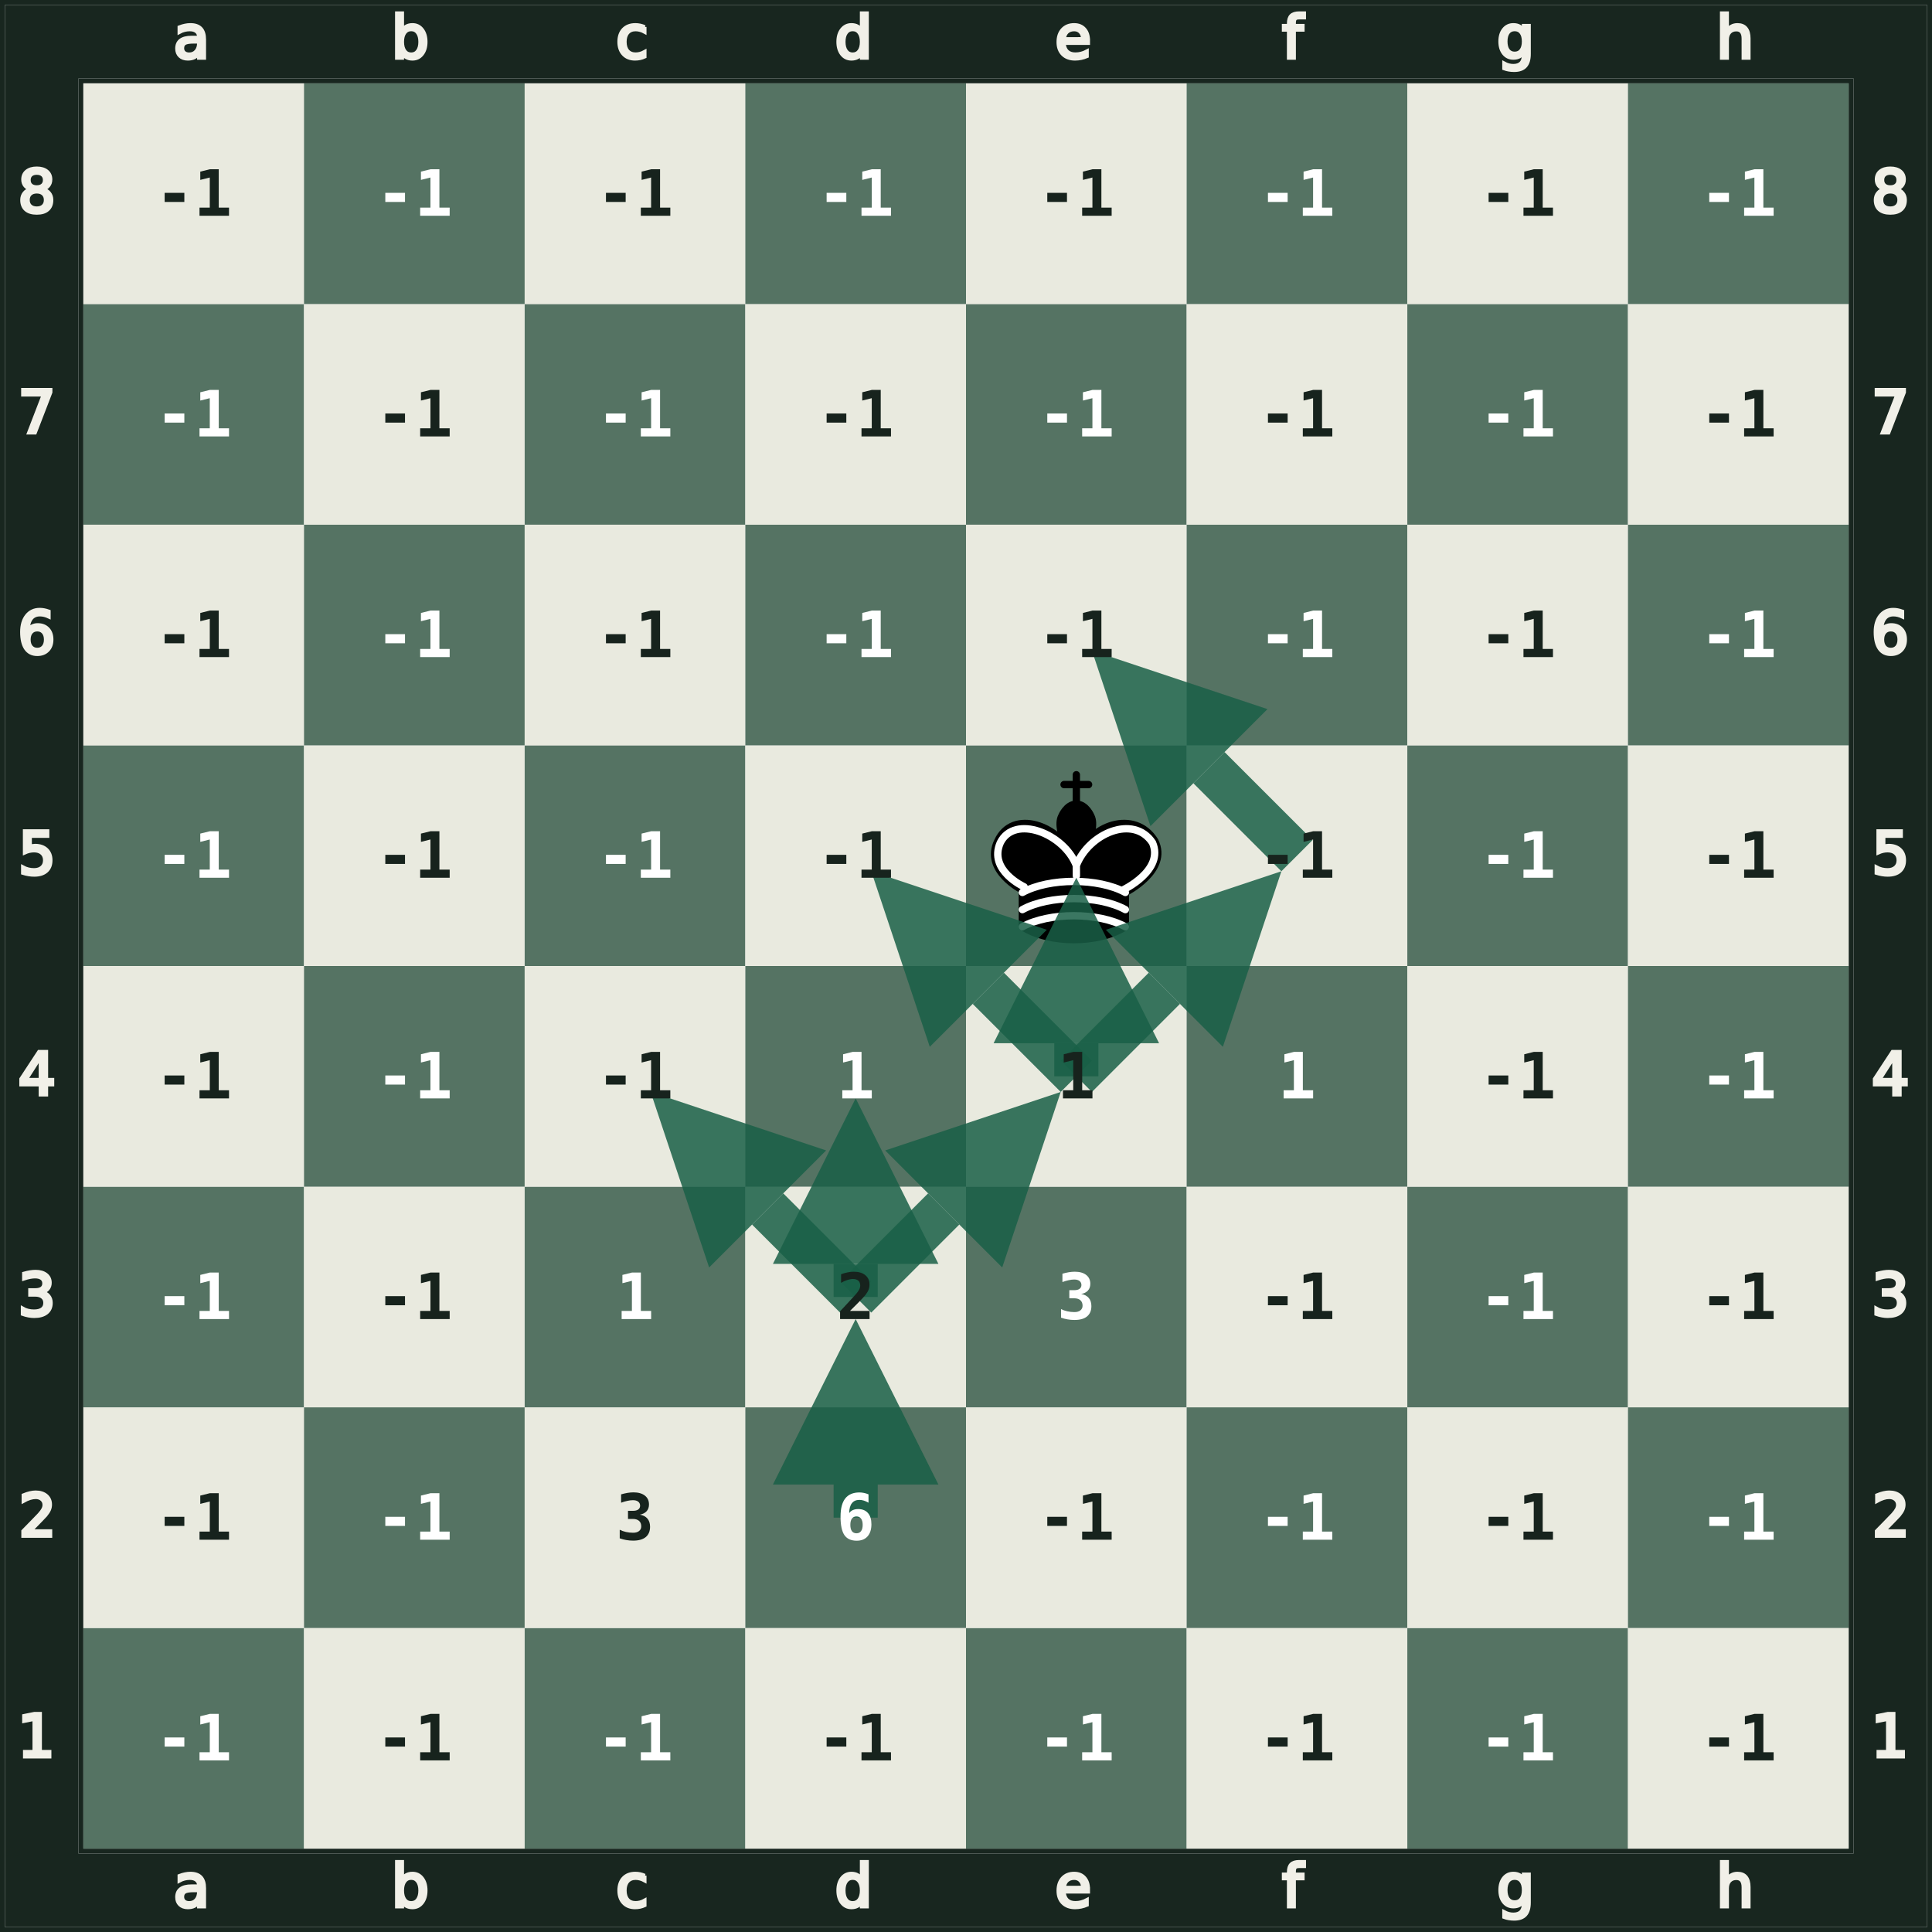
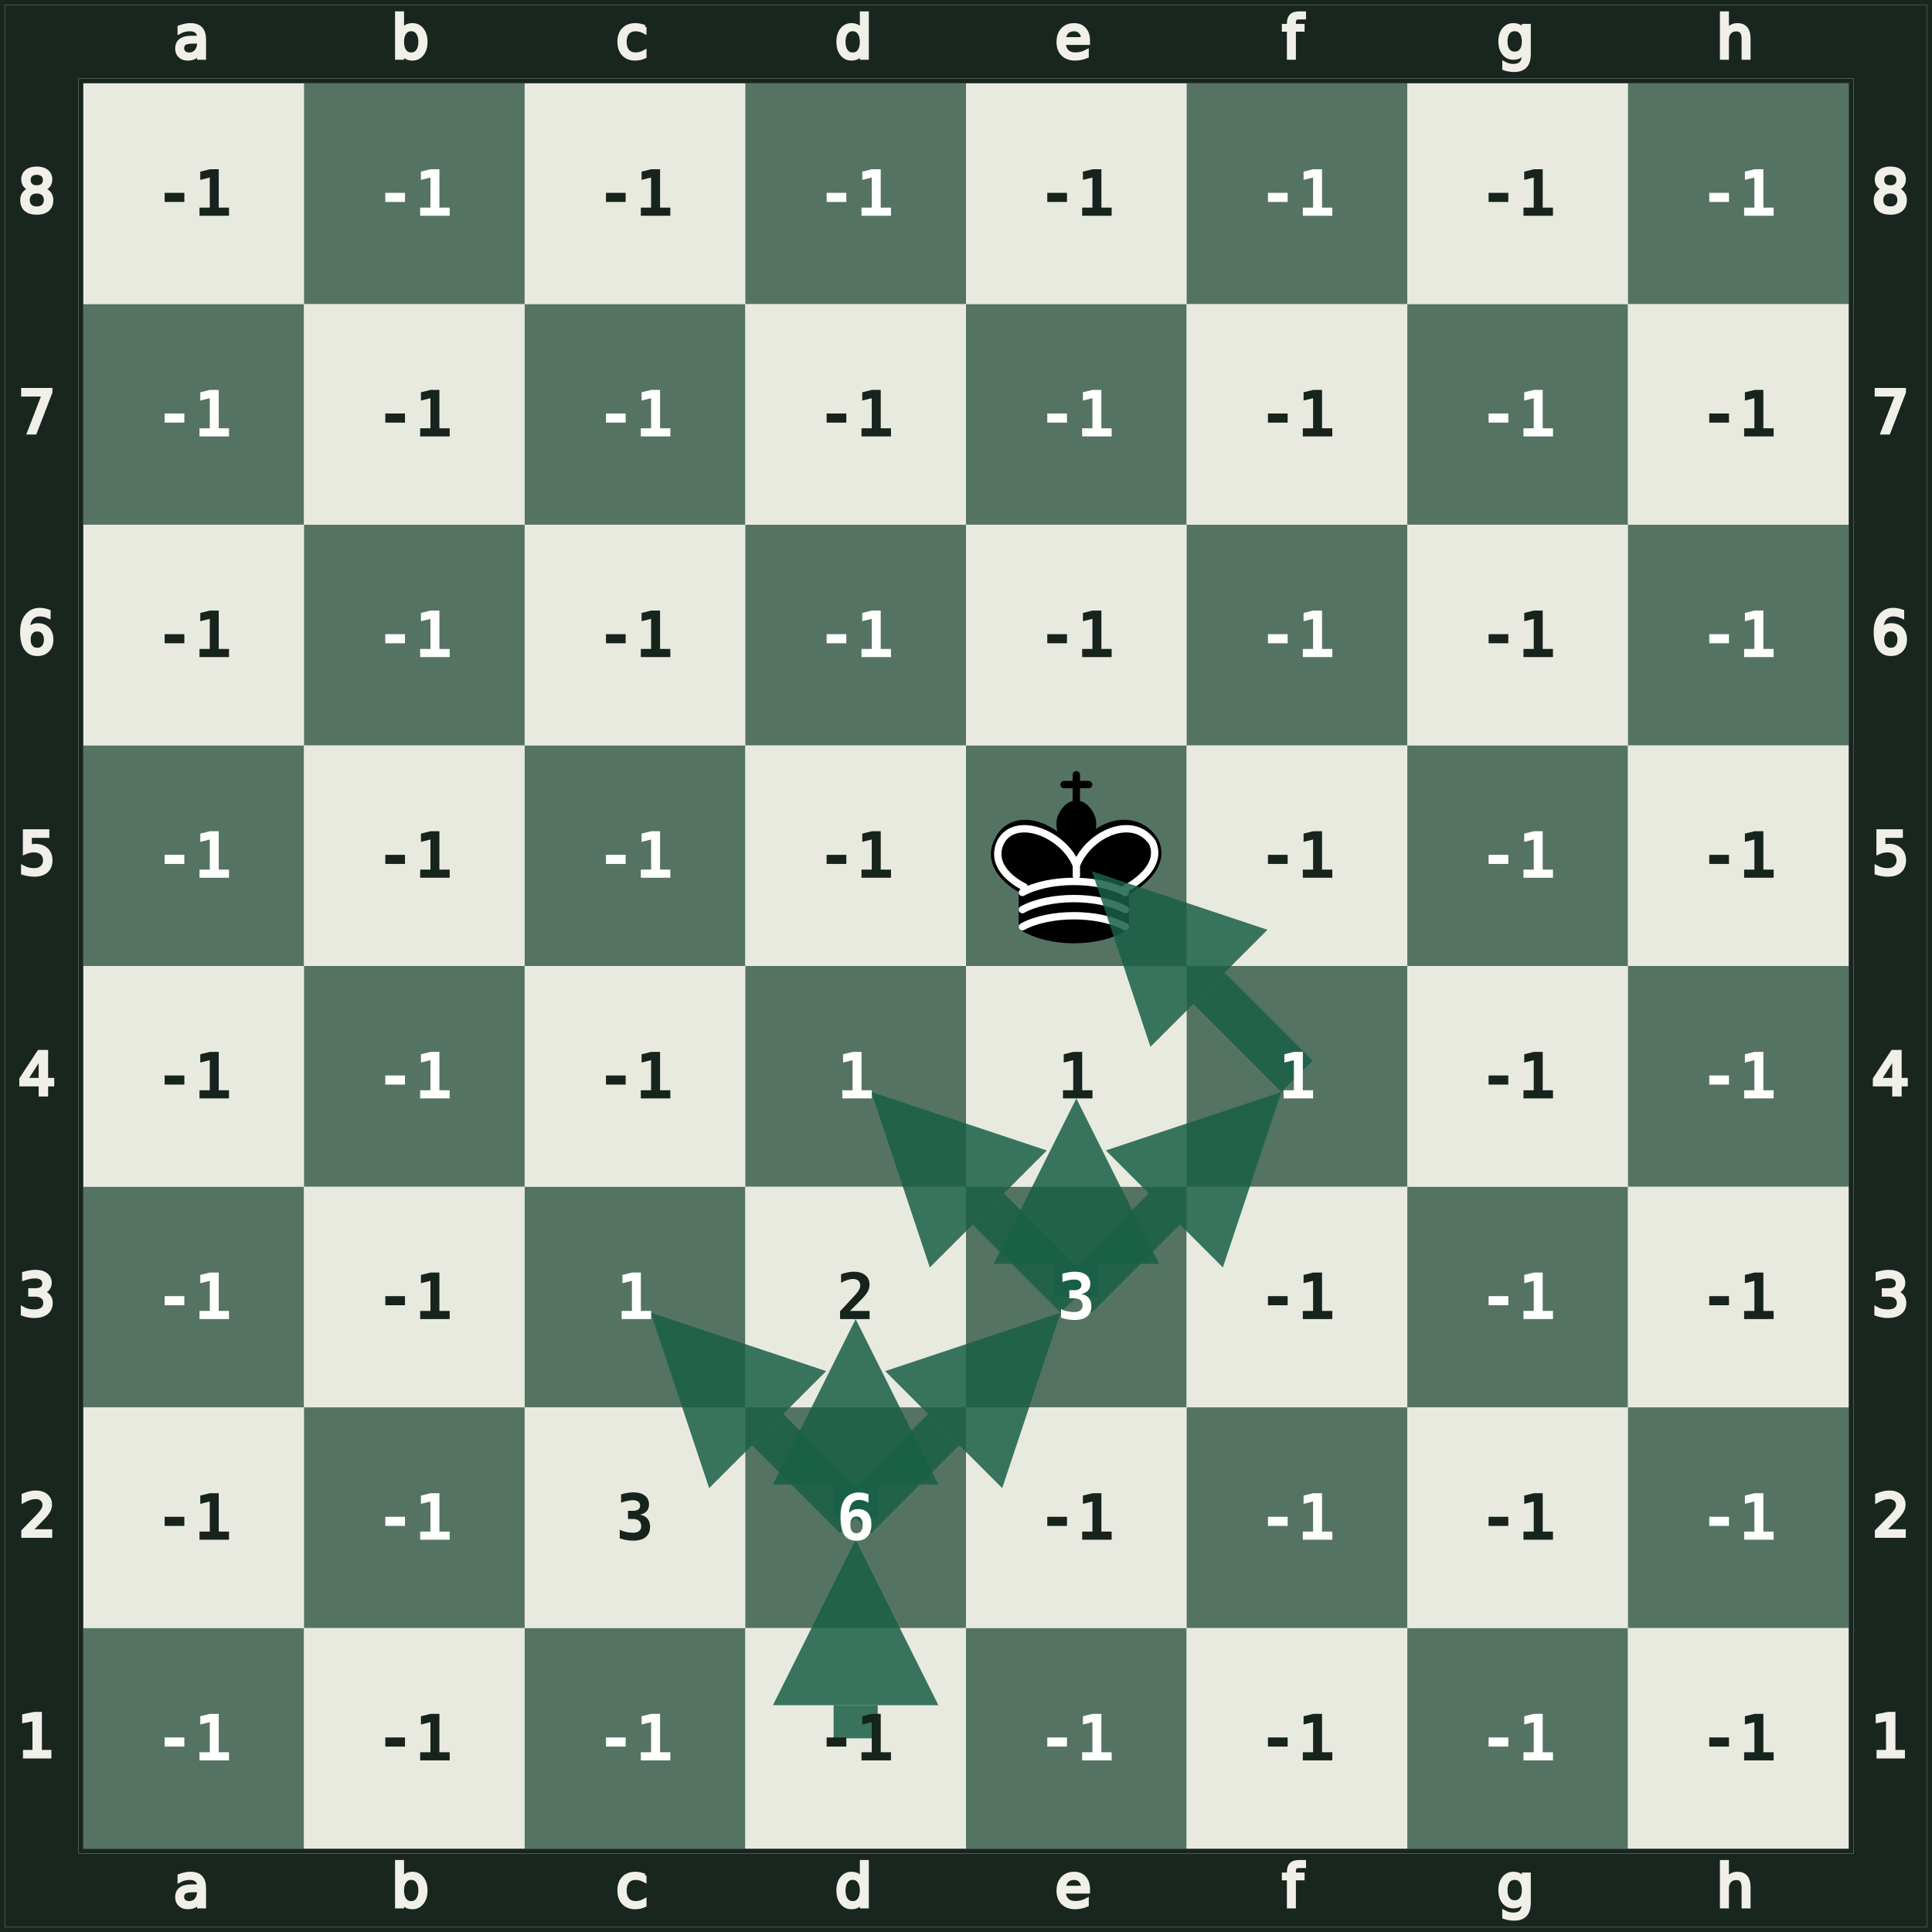
<svg xmlns="http://www.w3.org/2000/svg" xmlns:xlink="http://www.w3.org/1999/xlink" viewBox="0 0 394 394">
  <style>.piece { filter: drop-shadow(0 1px 0 rgba(255,255,255,.18)); }</style>
  <defs>
    <g id="black-king" class="black king" fill="none" fill-rule="evenodd" stroke="#000" stroke-width="1.5" stroke-linecap="round" stroke-linejoin="round">
      <path d="M22.5 11.63V6" stroke-linejoin="miter" />
      <path d="M22.5 25s4.5-7.5 3-10.5c0 0-1-2.5-3-2.5s-3 2.5-3 2.5c-1.5 3 3 10.5 3 10.5" fill="#000" stroke-linecap="butt" stroke-linejoin="miter" />
      <path d="M11.5 37c5.5 3.5 15.5 3.5 21 0v-7s9-4.5 6-10.5c-4-6.5-13.5-3.5-16 4V27v-3.5c-3.5-7.5-13-10.5-16-4-3 6 5 10 5 10V37z" fill="#000" />
      <path d="M20 8h5" stroke-linejoin="miter" />
      <path d="M32 29.5s8.5-4 6.03-9.65C34.15 14 25 18 22.5 24.5l.01 2.1-.01-2.1C20 18 9.906 14 6.997 19.85c-2.497 5.65 4.853 9 4.853 9M11.5 30c5.5-3 15.5-3 21 0m-21 3.5c5.5-3 15.5-3 21 0m-21 3.5c5.5-3 15.5-3 21 0" stroke="#fff" />
    </g>
  </defs>
  <rect x="0.5" y="0.5" width="393" height="393" fill="none" stroke="#18261f" stroke-width="1" />
  <rect x="8.5" y="8.5" width="377" height="377" fill="none" stroke="#18261f" stroke-width="15" />
  <rect x="16.5" y="16.5" width="361" height="361" fill="none" stroke="#18261f" stroke-width="1" />
  <g transform="translate(22, 1) scale(0.75, 0.75)" fill="#f1f0e8" stroke="#f1f0e8">
    <path d="M23.328 10.016q-1.742 0-2.414.398-.672.398-.672 1.36 0 .765.5 1.218.508.445 1.375.445 1.196 0 1.914-.843.727-.852.727-2.258v-.32zm2.867-.594v4.992h-1.437v-1.328q-.492.797-1.227 1.18-.734.375-1.797.375-1.343 0-2.14-.75-.79-.758-.79-2.024 0-1.476.985-2.226.992-.75 2.953-.75h2.016V8.75q0-.992-.656-1.531-.649-.547-1.829-.547-.75 0-1.46.18-.711.18-1.368.539V6.062q.79-.304 1.532-.453.742-.156 1.445-.156 1.898 0 2.836.984.937.985.937 2.985z" />
  </g>
  <g transform="translate(22, 378) scale(0.75, 0.75)" fill="#f1f0e8" stroke="#f1f0e8">
    <path d="M23.328 10.016q-1.742 0-2.414.398-.672.398-.672 1.36 0 .765.5 1.218.508.445 1.375.445 1.196 0 1.914-.843.727-.852.727-2.258v-.32zm2.867-.594v4.992h-1.437v-1.328q-.492.797-1.227 1.18-.734.375-1.797.375-1.343 0-2.14-.75-.79-.758-.79-2.024 0-1.476.985-2.226.992-.75 2.953-.75h2.016V8.75q0-.992-.656-1.531-.649-.547-1.829-.547-.75 0-1.46.18-.711.18-1.368.539V6.062q.79-.304 1.532-.453.742-.156 1.445-.156 1.898 0 2.836.984.937.985.937 2.985z" />
  </g>
  <g transform="translate(67, 1) scale(0.75, 0.75)" fill="#f1f0e8" stroke="#f1f0e8">
    <path d="M24.922 10.047q0-1.586-.656-2.485-.649-.906-1.79-.906-1.14 0-1.796.906-.649.899-.649 2.485 0 1.586.649 2.492.656.898 1.797.898 1.14 0 1.789-.898.656-.906.656-2.492zm-4.89-3.055q.452-.781 1.14-1.156.695-.383 1.656-.383 1.594 0 2.586 1.266 1 1.265 1 3.328 0 2.062-1 3.328-.992 1.266-2.586 1.266-.96 0-1.656-.375-.688-.383-1.14-1.164v1.312h-1.446V2.258h1.445z" />
  </g>
  <g transform="translate(67, 378) scale(0.75, 0.75)" fill="#f1f0e8" stroke="#f1f0e8">
    <path d="M24.922 10.047q0-1.586-.656-2.485-.649-.906-1.79-.906-1.14 0-1.796.906-.649.899-.649 2.485 0 1.586.649 2.492.656.898 1.797.898 1.14 0 1.789-.898.656-.906.656-2.492zm-4.89-3.055q.452-.781 1.14-1.156.695-.383 1.656-.383 1.594 0 2.586 1.266 1 1.265 1 3.328 0 2.062-1 3.328-.992 1.266-2.586 1.266-.96 0-1.656-.375-.688-.383-1.14-1.164v1.312h-1.446V2.258h1.445z" />
  </g>
  <g transform="translate(112, 1) scale(0.75, 0.75)" fill="#f1f0e8" stroke="#f1f0e8">
    <path d="M25.96 6v1.344q-.608-.336-1.226-.5-.609-.172-1.234-.172-1.398 0-2.172.89-.773.883-.773 2.485 0 1.601.773 2.492.774.883 2.172.883.625 0 1.234-.164.618-.172 1.227-.508v1.328q-.602.281-1.25.422-.64.14-1.367.14-1.977 0-3.14-1.242-1.165-1.242-1.165-3.351 0-2.14 1.172-3.367 1.18-1.227 3.227-1.227.664 0 1.296.14.633.134 1.227.407z" />
  </g>
  <g transform="translate(112, 378) scale(0.75, 0.75)" fill="#f1f0e8" stroke="#f1f0e8">
    <path d="M25.96 6v1.344q-.608-.336-1.226-.5-.609-.172-1.234-.172-1.398 0-2.172.89-.773.883-.773 2.485 0 1.601.773 2.492.774.883 2.172.883.625 0 1.234-.164.618-.172 1.227-.508v1.328q-.602.281-1.25.422-.64.14-1.367.14-1.977 0-3.14-1.242-1.165-1.242-1.165-3.351 0-2.14 1.172-3.367 1.18-1.227 3.227-1.227.664 0 1.296.14.633.134 1.227.407z" />
  </g>
  <g transform="translate(157, 1) scale(0.75, 0.75)" fill="#f1f0e8" stroke="#f1f0e8">
    <path d="M24.973 6.992V2.258h1.437v12.156h-1.437v-1.312q-.453.78-1.149 1.164-.687.375-1.656.375-1.586 0-2.586-1.266-.992-1.266-.992-3.328 0-2.063.992-3.328 1-1.266 2.586-1.266.969 0 1.656.383.696.375 1.149 1.156zm-4.899 3.055q0 1.586.649 2.492.656.898 1.797.898 1.14 0 1.796-.898.657-.906.657-2.492 0-1.586-.657-2.485-.656-.906-1.796-.906-1.141 0-1.797.906-.649.899-.649 2.485z" />
  </g>
  <g transform="translate(157, 378) scale(0.75, 0.75)" fill="#f1f0e8" stroke="#f1f0e8">
    <path d="M24.973 6.992V2.258h1.437v12.156h-1.437v-1.312q-.453.78-1.149 1.164-.687.375-1.656.375-1.586 0-2.586-1.266-.992-1.266-.992-3.328 0-2.063.992-3.328 1-1.266 2.586-1.266.969 0 1.656.383.696.375 1.149 1.156zm-4.899 3.055q0 1.586.649 2.492.656.898 1.797.898 1.14 0 1.796-.898.657-.906.657-2.492 0-1.586-.657-2.485-.656-.906-1.796-.906-1.141 0-1.797.906-.649.899-.649 2.485z" />
  </g>
  <g transform="translate(202, 1) scale(0.75, 0.75)" fill="#f1f0e8" stroke="#f1f0e8">
    <path d="M26.555 9.68v.703h-6.61q.094 1.484.89 2.265.806.774 2.235.774.828 0 1.602-.203.781-.203 1.547-.61v1.36q-.774.328-1.586.5-.813.172-1.649.172-2.093 0-3.32-1.22-1.219-1.218-1.219-3.296 0-2.148 1.157-3.406 1.164-1.266 3.132-1.266 1.766 0 2.79 1.14 1.03 1.134 1.03 3.087zm-1.438-.422q-.015-1.18-.664-1.883-.64-.703-1.703-.703-1.203 0-1.93.68-.718.68-.828 1.914z" />
  </g>
  <g transform="translate(202, 378) scale(0.75, 0.75)" fill="#f1f0e8" stroke="#f1f0e8">
    <path d="M26.555 9.68v.703h-6.61q.094 1.484.89 2.265.806.774 2.235.774.828 0 1.602-.203.781-.203 1.547-.61v1.36q-.774.328-1.586.5-.813.172-1.649.172-2.093 0-3.32-1.22-1.219-1.218-1.219-3.296 0-2.148 1.157-3.406 1.164-1.266 3.132-1.266 1.766 0 2.79 1.14 1.03 1.134 1.03 3.087zm-1.438-.422q-.015-1.18-.664-1.883-.64-.703-1.703-.703-1.203 0-1.93.68-.718.68-.828 1.914z" />
  </g>
  <g transform="translate(247, 1) scale(0.75, 0.75)" fill="#f1f0e8" stroke="#f1f0e8">
    <path d="M25.285 2.258v1.195H23.91q-.773 0-1.078.313-.297.312-.297 1.125v.773h2.367v1.117h-2.367v7.633H21.09V6.781h-1.375V5.664h1.375v-.61q0-1.46.68-2.124.68-.672 2.156-.672z" />
  </g>
  <g transform="translate(247, 378) scale(0.75, 0.75)" fill="#f1f0e8" stroke="#f1f0e8">
    <path d="M25.285 2.258v1.195H23.91q-.773 0-1.078.313-.297.312-.297 1.125v.773h2.367v1.117h-2.367v7.633H21.09V6.781h-1.375V5.664h1.375v-.61q0-1.46.68-2.124.68-.672 2.156-.672z" />
  </g>
  <g transform="translate(292, 1) scale(0.75, 0.75)" fill="#f1f0e8" stroke="#f1f0e8">
    <path d="M24.973 9.937q0-1.562-.649-2.421-.64-.86-1.804-.86-1.157 0-1.805.86-.64.859-.64 2.421 0 1.555.64 2.415.648.859 1.805.859 1.164 0 1.804-.86.649-.859.649-2.414zm1.437 3.391q0 2.234-.992 3.32-.992 1.094-3.04 1.094-.757 0-1.429-.117-.672-.11-1.304-.344v-1.398q.632.344 1.25.508.617.164 1.257.164 1.414 0 2.118-.743.703-.734.703-2.226v-.711q-.446.773-1.141 1.156-.695.383-1.664.383-1.61 0-2.594-1.227-.984-1.226-.984-3.25 0-2.03.984-3.257.985-1.227 2.594-1.227.969 0 1.664.383t1.14 1.156V5.664h1.438z" />
  </g>
  <g transform="translate(292, 378) scale(0.75, 0.75)" fill="#f1f0e8" stroke="#f1f0e8">
    <path d="M24.973 9.937q0-1.562-.649-2.421-.64-.86-1.804-.86-1.157 0-1.805.86-.64.859-.64 2.421 0 1.555.64 2.415.648.859 1.805.859 1.164 0 1.804-.86.649-.859.649-2.414zm1.437 3.391q0 2.234-.992 3.32-.992 1.094-3.04 1.094-.757 0-1.429-.117-.672-.11-1.304-.344v-1.398q.632.344 1.25.508.617.164 1.257.164 1.414 0 2.118-.743.703-.734.703-2.226v-.711q-.446.773-1.141 1.156-.695.383-1.664.383-1.61 0-2.594-1.227-.984-1.226-.984-3.25 0-2.03.984-3.257.985-1.227 2.594-1.227.969 0 1.664.383t1.14 1.156V5.664h1.438z" />
  </g>
  <g transform="translate(337, 1) scale(0.75, 0.75)" fill="#f1f0e8" stroke="#f1f0e8">
    <path d="M26.164 9.133v5.281h-1.437V9.18q0-1.243-.485-1.86-.484-.617-1.453-.617-1.164 0-1.836.742-.672.742-.672 2.024v4.945h-1.445V2.258h1.445v4.765q.516-.789 1.211-1.18.703-.39 1.617-.39 1.508 0 2.282.938.773.93.773 2.742z" />
  </g>
  <g transform="translate(337, 378) scale(0.75, 0.75)" fill="#f1f0e8" stroke="#f1f0e8">
    <path d="M26.164 9.133v5.281h-1.437V9.18q0-1.243-.485-1.86-.484-.617-1.453-.617-1.164 0-1.836.742-.672.742-.672 2.024v4.945h-1.445V2.258h1.445v4.765q.516-.789 1.211-1.18.703-.39 1.617-.39 1.508 0 2.282.938.773.93.773 2.742z" />
  </g>
  <g transform="translate(0, 337) scale(0.75, 0.75)" fill="#f1f0e8" stroke="#f1f0e8">
    <path d="M6.754 26.996h2.578v-8.898l-2.805.562v-1.437l2.79-.563h1.578v10.336h2.578v1.328h-6.72z" />
  </g>
  <g transform="translate(378, 337) scale(0.75, 0.75)" fill="#f1f0e8" stroke="#f1f0e8">
    <path d="M6.754 26.996h2.578v-8.898l-2.805.562v-1.437l2.79-.563h1.578v10.336h2.578v1.328h-6.72z" />
  </g>
  <g transform="translate(0, 292) scale(0.75, 0.75)" fill="#f1f0e8" stroke="#f1f0e8">
    <path d="M8.195 26.996h5.508v1.328H6.297v-1.328q.898-.93 2.445-2.492 1.555-1.57 1.953-2.024.758-.851 1.055-1.437.305-.594.305-1.164 0-.93-.657-1.516-.648-.586-1.695-.586-.742 0-1.57.258-.82.258-1.758.781v-1.593q.953-.383 1.781-.578.828-.196 1.516-.196 1.812 0 2.89.906 1.079.907 1.079 2.422 0 .72-.274 1.368-.265.64-.976 1.515-.196.227-1.243 1.313-1.046 1.078-2.953 3.023z" />
  </g>
  <g transform="translate(378, 292) scale(0.75, 0.75)" fill="#f1f0e8" stroke="#f1f0e8">
    <path d="M8.195 26.996h5.508v1.328H6.297v-1.328q.898-.93 2.445-2.492 1.555-1.57 1.953-2.024.758-.851 1.055-1.437.305-.594.305-1.164 0-.93-.657-1.516-.648-.586-1.695-.586-.742 0-1.57.258-.82.258-1.758.781v-1.593q.953-.383 1.781-.578.828-.196 1.516-.196 1.812 0 2.89.906 1.079.907 1.079 2.422 0 .72-.274 1.368-.265.64-.976 1.515-.196.227-1.243 1.313-1.046 1.078-2.953 3.023z" />
  </g>
  <g transform="translate(0, 247) scale(0.75, 0.75)" fill="#f1f0e8" stroke="#f1f0e8">
    <path d="M11.434 22.035q1.132.242 1.765 1.008.64.766.64 1.89 0 1.727-1.187 2.672-1.187.946-3.375.946-.734 0-1.515-.149-.774-.14-1.602-.43V26.45q.656.383 1.438.578.78.196 1.632.196 1.485 0 2.258-.586.782-.586.782-1.703 0-1.032-.727-1.61-.719-.586-2.008-.586h-1.36v-1.297h1.423q1.164 0 1.78-.46.618-.47.618-1.344 0-.899-.64-1.375-.633-.485-1.82-.485-.65 0-1.391.141-.743.14-1.633.437V16.95q.898-.25 1.68-.375.788-.125 1.484-.125 1.797 0 2.844.82 1.046.813 1.046 2.204 0 .968-.554 1.64-.555.664-1.578.922z" />
  </g>
  <g transform="translate(378, 247) scale(0.75, 0.75)" fill="#f1f0e8" stroke="#f1f0e8">
    <path d="M11.434 22.035q1.132.242 1.765 1.008.64.766.64 1.89 0 1.727-1.187 2.672-1.187.946-3.375.946-.734 0-1.515-.149-.774-.14-1.602-.43V26.45q.656.383 1.438.578.78.196 1.632.196 1.485 0 2.258-.586.782-.586.782-1.703 0-1.032-.727-1.61-.719-.586-2.008-.586h-1.36v-1.297h1.423q1.164 0 1.78-.46.618-.47.618-1.344 0-.899-.64-1.375-.633-.485-1.82-.485-.65 0-1.391.141-.743.14-1.633.437V16.95q.898-.25 1.68-.375.788-.125 1.484-.125 1.797 0 2.844.82 1.046.813 1.046 2.204 0 .968-.554 1.64-.555.664-1.578.922z" />
  </g>
  <g transform="translate(0, 202) scale(0.75, 0.75)" fill="#f1f0e8" stroke="#f1f0e8">
    <path d="M11.016 18.035L7.03 24.262h3.985zm-.414-1.375h1.984v7.602h1.664v1.312h-1.664v2.75h-1.57v-2.75H5.75v-1.523z" />
  </g>
  <g transform="translate(378, 202) scale(0.75, 0.75)" fill="#f1f0e8" stroke="#f1f0e8">
    <path d="M11.016 18.035L7.03 24.262h3.985zm-.414-1.375h1.984v7.602h1.664v1.312h-1.664v2.75h-1.57v-2.75H5.75v-1.523z" />
  </g>
  <g transform="translate(0, 157) scale(0.75, 0.75)" fill="#f1f0e8" stroke="#f1f0e8">
    <path d="M6.719 16.66h6.195v1.328h-4.75v2.86q.344-.118.688-.172.343-.063.687-.063 1.953 0 3.094 1.07 1.14 1.07 1.14 2.899 0 1.883-1.171 2.93-1.172 1.039-3.305 1.039-.735 0-1.5-.125-.758-.125-1.57-.375v-1.586q.703.383 1.453.57.75.188 1.586.188 1.351 0 2.14-.711.79-.711.79-1.93 0-1.219-.79-1.93-.789-.71-2.14-.71-.633 0-1.266.14-.625.14-1.281.438z" />
  </g>
  <g transform="translate(378, 157) scale(0.75, 0.75)" fill="#f1f0e8" stroke="#f1f0e8">
    <path d="M6.719 16.66h6.195v1.328h-4.75v2.86q.344-.118.688-.172.343-.063.687-.063 1.953 0 3.094 1.07 1.14 1.07 1.14 2.899 0 1.883-1.171 2.93-1.172 1.039-3.305 1.039-.735 0-1.5-.125-.758-.125-1.57-.375v-1.586q.703.383 1.453.57.75.188 1.586.188 1.351 0 2.14-.711.79-.711.79-1.93 0-1.219-.79-1.93-.789-.71-2.14-.71-.633 0-1.266.14-.625.14-1.281.438z" />
  </g>
  <g transform="translate(0, 112) scale(0.75, 0.75)" fill="#f1f0e8" stroke="#f1f0e8">
    <path d="M10.137 21.863q-1.063 0-1.688.727-.617.726-.617 1.992 0 1.258.617 1.992.625.727 1.688.727 1.062 0 1.68-.727.624-.734.624-1.992 0-1.266-.625-1.992-.617-.727-1.68-.727zm3.133-4.945v1.437q-.594-.28-1.204-.43-.601-.148-1.195-.148-1.562 0-2.39 1.055-.82 1.055-.938 3.188.46-.68 1.156-1.04.696-.367 1.531-.367 1.758 0 2.774 1.07 1.023 1.063 1.023 2.899 0 1.797-1.062 2.883-1.063 1.086-2.828 1.086-2.024 0-3.094-1.547-1.07-1.555-1.07-4.5 0-2.766 1.312-4.406 1.313-1.649 3.524-1.649.593 0 1.195.117.61.118 1.266.352z" />
  </g>
  <g transform="translate(378, 112) scale(0.75, 0.75)" fill="#f1f0e8" stroke="#f1f0e8">
    <path d="M10.137 21.863q-1.063 0-1.688.727-.617.726-.617 1.992 0 1.258.617 1.992.625.727 1.688.727 1.062 0 1.68-.727.624-.734.624-1.992 0-1.266-.625-1.992-.617-.727-1.68-.727zm3.133-4.945v1.437q-.594-.28-1.204-.43-.601-.148-1.195-.148-1.562 0-2.39 1.055-.82 1.055-.938 3.188.46-.68 1.156-1.04.696-.367 1.531-.367 1.758 0 2.774 1.07 1.023 1.063 1.023 2.899 0 1.797-1.062 2.883-1.063 1.086-2.828 1.086-2.024 0-3.094-1.547-1.07-1.555-1.07-4.5 0-2.766 1.312-4.406 1.313-1.649 3.524-1.649.593 0 1.195.117.61.118 1.266.352z" />
  </g>
  <g transform="translate(0, 67) scale(0.75, 0.75)" fill="#f1f0e8" stroke="#f1f0e8">
    <path d="M6.25 16.66h7.5v.672L9.516 28.324H7.867l3.985-10.336H6.25z" />
  </g>
  <g transform="translate(378, 67) scale(0.75, 0.75)" fill="#f1f0e8" stroke="#f1f0e8">
    <path d="M6.25 16.66h7.5v.672L9.516 28.324H7.867l3.985-10.336H6.25z" />
  </g>
  <g transform="translate(0, 22) scale(0.75, 0.75)" fill="#f1f0e8" stroke="#f1f0e8">
    <path d="M10 22.785q-1.125 0-1.773.602-.641.601-.641 1.656t.64 1.656q.649.602 1.774.602t1.773-.602q.649-.61.649-1.656 0-1.055-.649-1.656-.64-.602-1.773-.602zm-1.578-.672q-1.016-.25-1.586-.945-.563-.695-.563-1.695 0-1.399.993-2.211 1-.813 2.734-.813 1.742 0 2.734.813.993.812.993 2.21 0 1-.57 1.696-.563.695-1.571.945 1.14.266 1.773 1.04.641.773.641 1.89 0 1.695-1.04 2.602-1.03.906-2.96.906t-2.969-.906Q6 26.738 6 25.043q0-1.117.64-1.89.641-.774 1.782-1.04zm-.578-2.492q0 .906.562 1.414.57.508 1.594.508 1.016 0 1.586-.508.578-.508.578-1.414 0-.906-.578-1.414-.57-.508-1.586-.508-1.023 0-1.594.508-.562.508-.562 1.414z" />
  </g>
  <g transform="translate(378, 22) scale(0.75, 0.75)" fill="#f1f0e8" stroke="#f1f0e8">
    <path d="M10 22.785q-1.125 0-1.773.602-.641.601-.641 1.656t.64 1.656q.649.602 1.774.602t1.773-.602q.649-.61.649-1.656 0-1.055-.649-1.656-.64-.602-1.773-.602zm-1.578-.672q-1.016-.25-1.586-.945-.563-.695-.563-1.695 0-1.399.993-2.211 1-.813 2.734-.813 1.742 0 2.734.813.993.812.993 2.21 0 1-.57 1.696-.563.695-1.571.945 1.14.266 1.773 1.04.641.773.641 1.89 0 1.695-1.04 2.602-1.03.906-2.96.906t-2.969-.906Q6 26.738 6 25.043q0-1.117.64-1.89.641-.774 1.782-1.04zm-.578-2.492q0 .906.562 1.414.57.508 1.594.508 1.016 0 1.586-.508.578-.508.578-1.414 0-.906-.578-1.414-.57-.508-1.586-.508-1.023 0-1.594.508-.562.508-.562 1.414z" />
  </g>
  <rect x="17" y="332" width="45" height="45" class="square dark a1" stroke="none" fill="#557363" />
  <rect x="62" y="332" width="45" height="45" class="square light b1" stroke="none" fill="#e9eadf" />
  <rect x="107" y="332" width="45" height="45" class="square dark c1" stroke="none" fill="#557363" />
  <rect x="152" y="332" width="45" height="45" class="square light d1" stroke="none" fill="#e9eadf" />
  <rect x="197" y="332" width="45" height="45" class="square dark e1" stroke="none" fill="#557363" />
  <rect x="242" y="332" width="45" height="45" class="square light f1" stroke="none" fill="#e9eadf" />
  <rect x="287" y="332" width="45" height="45" class="square dark g1" stroke="none" fill="#557363" />
  <rect x="332" y="332" width="45" height="45" class="square light h1" stroke="none" fill="#e9eadf" />
  <rect x="17" y="287" width="45" height="45" class="square light a2" stroke="none" fill="#e9eadf" />
  <rect x="62" y="287" width="45" height="45" class="square dark b2" stroke="none" fill="#557363" />
  <rect x="107" y="287" width="45" height="45" class="square light c2" stroke="none" fill="#e9eadf" />
  <rect x="152" y="287" width="45" height="45" class="square dark d2" stroke="none" fill="#557363" />
  <rect x="197" y="287" width="45" height="45" class="square light e2" stroke="none" fill="#e9eadf" />
  <rect x="242" y="287" width="45" height="45" class="square dark f2" stroke="none" fill="#557363" />
  <rect x="287" y="287" width="45" height="45" class="square light g2" stroke="none" fill="#e9eadf" />
  <rect x="332" y="287" width="45" height="45" class="square dark h2" stroke="none" fill="#557363" />
  <rect x="17" y="242" width="45" height="45" class="square dark a3" stroke="none" fill="#557363" />
  <rect x="62" y="242" width="45" height="45" class="square light b3" stroke="none" fill="#e9eadf" />
  <rect x="107" y="242" width="45" height="45" class="square dark c3" stroke="none" fill="#557363" />
  <rect x="152" y="242" width="45" height="45" class="square light d3" stroke="none" fill="#e9eadf" />
  <rect x="197" y="242" width="45" height="45" class="square dark e3" stroke="none" fill="#557363" />
  <rect x="242" y="242" width="45" height="45" class="square light f3" stroke="none" fill="#e9eadf" />
  <rect x="287" y="242" width="45" height="45" class="square dark g3" stroke="none" fill="#557363" />
  <rect x="332" y="242" width="45" height="45" class="square light h3" stroke="none" fill="#e9eadf" />
  <rect x="17" y="197" width="45" height="45" class="square light a4" stroke="none" fill="#e9eadf" />
  <rect x="62" y="197" width="45" height="45" class="square dark b4" stroke="none" fill="#557363" />
  <rect x="107" y="197" width="45" height="45" class="square light c4" stroke="none" fill="#e9eadf" />
  <rect x="152" y="197" width="45" height="45" class="square dark d4" stroke="none" fill="#557363" />
  <rect x="197" y="197" width="45" height="45" class="square light e4" stroke="none" fill="#e9eadf" />
  <rect x="242" y="197" width="45" height="45" class="square dark f4" stroke="none" fill="#557363" />
  <rect x="287" y="197" width="45" height="45" class="square light g4" stroke="none" fill="#e9eadf" />
  <rect x="332" y="197" width="45" height="45" class="square dark h4" stroke="none" fill="#557363" />
  <rect x="17" y="152" width="45" height="45" class="square dark a5" stroke="none" fill="#557363" />
  <rect x="62" y="152" width="45" height="45" class="square light b5" stroke="none" fill="#e9eadf" />
  <rect x="107" y="152" width="45" height="45" class="square dark c5" stroke="none" fill="#557363" />
  <rect x="152" y="152" width="45" height="45" class="square light d5" stroke="none" fill="#e9eadf" />
  <rect x="197" y="152" width="45" height="45" class="square dark e5" stroke="none" fill="#557363" />
  <rect x="242" y="152" width="45" height="45" class="square light f5" stroke="none" fill="#e9eadf" />
  <rect x="287" y="152" width="45" height="45" class="square dark g5" stroke="none" fill="#557363" />
  <rect x="332" y="152" width="45" height="45" class="square light h5" stroke="none" fill="#e9eadf" />
  <rect x="17" y="107" width="45" height="45" class="square light a6" stroke="none" fill="#e9eadf" />
  <rect x="62" y="107" width="45" height="45" class="square dark b6" stroke="none" fill="#557363" />
  <rect x="107" y="107" width="45" height="45" class="square light c6" stroke="none" fill="#e9eadf" />
  <rect x="152" y="107" width="45" height="45" class="square dark d6" stroke="none" fill="#557363" />
  <rect x="197" y="107" width="45" height="45" class="square light e6" stroke="none" fill="#e9eadf" />
  <rect x="242" y="107" width="45" height="45" class="square dark f6" stroke="none" fill="#557363" />
  <rect x="287" y="107" width="45" height="45" class="square light g6" stroke="none" fill="#e9eadf" />
  <rect x="332" y="107" width="45" height="45" class="square dark h6" stroke="none" fill="#557363" />
  <rect x="17" y="62" width="45" height="45" class="square dark a7" stroke="none" fill="#557363" />
  <rect x="62" y="62" width="45" height="45" class="square light b7" stroke="none" fill="#e9eadf" />
  <rect x="107" y="62" width="45" height="45" class="square dark c7" stroke="none" fill="#557363" />
  <rect x="152" y="62" width="45" height="45" class="square light d7" stroke="none" fill="#e9eadf" />
  <rect x="197" y="62" width="45" height="45" class="square dark e7" stroke="none" fill="#557363" />
  <rect x="242" y="62" width="45" height="45" class="square light f7" stroke="none" fill="#e9eadf" />
  <rect x="287" y="62" width="45" height="45" class="square dark g7" stroke="none" fill="#557363" />
  <rect x="332" y="62" width="45" height="45" class="square light h7" stroke="none" fill="#e9eadf" />
  <rect x="17" y="17" width="45" height="45" class="square light a8" stroke="none" fill="#e9eadf" />
  <rect x="62" y="17" width="45" height="45" class="square dark b8" stroke="none" fill="#557363" />
  <rect x="107" y="17" width="45" height="45" class="square light c8" stroke="none" fill="#e9eadf" />
  <rect x="152" y="17" width="45" height="45" class="square dark d8" stroke="none" fill="#557363" />
  <rect x="197" y="17" width="45" height="45" class="square light e8" stroke="none" fill="#e9eadf" />
  <rect x="242" y="17" width="45" height="45" class="square dark f8" stroke="none" fill="#557363" />
  <rect x="287" y="17" width="45" height="45" class="square light g8" stroke="none" fill="#e9eadf" />
  <rect x="332" y="17" width="45" height="45" class="square dark h8" stroke="none" fill="#557363" />
  <use href="#black-king" xlink:href="#black-king" transform="translate(197, 152)" />
+   <line x1="174.5" y1="354.5" x2="174.5" y2="347.75" stroke="#195f47d9" stroke-width="9.0" stroke-linecap="butt" class="arrow" />
+   <polygon points="174.5,314.0 157.625,347.75 191.375,347.75" fill="#195f47d9" class="arrow" />
+   <line x1="174.5" y1="309.5" x2="156.547" y2="291.547" stroke="#195f47d9" stroke-width="9.0" stroke-linecap="butt" class="arrow" />
+   <polygon points="132.682,267.682 144.614,303.479 168.479,279.614" fill="#195f47d9" class="arrow" />
  <line x1="174.5" y1="309.5" x2="174.5" y2="302.75" stroke="#195f47d9" stroke-width="9.0" stroke-linecap="butt" class="arrow" />
  <polygon points="174.5,269.0 157.625,302.75 191.375,302.75" fill="#195f47d9" class="arrow" />
-   <line x1="174.5" y1="264.5" x2="156.547" y2="246.547" stroke="#195f47d9" stroke-width="9.0" stroke-linecap="butt" class="arrow" />
-   <polygon points="132.682,222.682 144.614,258.479 168.479,234.614" fill="#195f47d9" class="arrow" />
-   <line x1="174.5" y1="264.5" x2="174.5" y2="257.75" stroke="#195f47d9" stroke-width="9.0" stroke-linecap="butt" class="arrow" />
-   <polygon points="174.5,224.0 157.625,257.75 191.375,257.75" fill="#195f47d9" class="arrow" />
-   <line x1="174.5" y1="264.5" x2="192.453" y2="246.547" stroke="#195f47d9" stroke-width="9.0" stroke-linecap="butt" class="arrow" />
-   <polygon points="216.318,222.682 180.521,234.614 204.386,258.479" fill="#195f47d9" class="arrow" />
-   <line x1="219.5" y1="219.5" x2="201.547" y2="201.547" stroke="#195f47d9" stroke-width="9.0" stroke-linecap="butt" class="arrow" />
-   <polygon points="177.682,177.682 189.614,213.479 213.479,189.614" fill="#195f47d9" class="arrow" />
-   <line x1="219.5" y1="219.5" x2="219.5" y2="212.75" stroke="#195f47d9" stroke-width="9.0" stroke-linecap="butt" class="arrow" />
-   <polygon points="219.5,179.0 202.625,212.75 236.375,212.75" fill="#195f47d9" class="arrow" />
-   <line x1="219.5" y1="219.5" x2="237.453" y2="201.547" stroke="#195f47d9" stroke-width="9.0" stroke-linecap="butt" class="arrow" />
-   <polygon points="261.318,177.682 225.521,189.614 249.386,213.479" fill="#195f47d9" class="arrow" />
-   <line x1="264.5" y1="174.5" x2="246.547" y2="156.547" stroke="#195f47d9" stroke-width="9.0" stroke-linecap="butt" class="arrow" />
-   <polygon points="222.682,132.682 234.614,168.479 258.479,144.614" fill="#195f47d9" class="arrow" />
+   <line x1="174.5" y1="309.5" x2="192.453" y2="291.547" stroke="#195f47d9" stroke-width="9.0" stroke-linecap="butt" class="arrow" />
+   <polygon points="216.318,267.682 180.521,279.614 204.386,303.479" fill="#195f47d9" class="arrow" />
+   <line x1="219.5" y1="264.5" x2="201.547" y2="246.547" stroke="#195f47d9" stroke-width="9.0" stroke-linecap="butt" class="arrow" />
+   <polygon points="177.682,222.682 189.614,258.479 213.479,234.614" fill="#195f47d9" class="arrow" />
+   <line x1="219.5" y1="264.5" x2="219.5" y2="257.75" stroke="#195f47d9" stroke-width="9.0" stroke-linecap="butt" class="arrow" />
+   <polygon points="219.5,224.0 202.625,257.75 236.375,257.75" fill="#195f47d9" class="arrow" />
+   <line x1="219.5" y1="264.5" x2="237.453" y2="246.547" stroke="#195f47d9" stroke-width="9.0" stroke-linecap="butt" class="arrow" />
+   <polygon points="261.318,222.682 225.521,234.614 249.386,258.479" fill="#195f47d9" class="arrow" />
+   <line x1="264.5" y1="219.5" x2="246.547" y2="201.547" stroke="#195f47d9" stroke-width="9.0" stroke-linecap="butt" class="arrow" />
+   <polygon points="222.682,177.682 234.614,213.479 258.479,189.614" fill="#195f47d9" class="arrow" />
  <text x="39.5" y="354.5" text-anchor="middle" dominant-baseline="central" font-family="ui-monospace, SFMono-Regular, Menlo, monospace" font-size="13" font-weight="700" fill="#ffffff">-1</text>
  <text x="84.5" y="354.5" text-anchor="middle" dominant-baseline="central" font-family="ui-monospace, SFMono-Regular, Menlo, monospace" font-size="13" font-weight="700" fill="#17231d">-1</text>
  <text x="129.5" y="354.5" text-anchor="middle" dominant-baseline="central" font-family="ui-monospace, SFMono-Regular, Menlo, monospace" font-size="13" font-weight="700" fill="#ffffff">-1</text>
  <text x="174.5" y="354.5" text-anchor="middle" dominant-baseline="central" font-family="ui-monospace, SFMono-Regular, Menlo, monospace" font-size="13" font-weight="700" fill="#17231d">-1</text>
  <text x="219.5" y="354.5" text-anchor="middle" dominant-baseline="central" font-family="ui-monospace, SFMono-Regular, Menlo, monospace" font-size="13" font-weight="700" fill="#ffffff">-1</text>
  <text x="264.5" y="354.5" text-anchor="middle" dominant-baseline="central" font-family="ui-monospace, SFMono-Regular, Menlo, monospace" font-size="13" font-weight="700" fill="#17231d">-1</text>
  <text x="309.5" y="354.5" text-anchor="middle" dominant-baseline="central" font-family="ui-monospace, SFMono-Regular, Menlo, monospace" font-size="13" font-weight="700" fill="#ffffff">-1</text>
  <text x="354.5" y="354.5" text-anchor="middle" dominant-baseline="central" font-family="ui-monospace, SFMono-Regular, Menlo, monospace" font-size="13" font-weight="700" fill="#17231d">-1</text>
  <text x="39.5" y="309.5" text-anchor="middle" dominant-baseline="central" font-family="ui-monospace, SFMono-Regular, Menlo, monospace" font-size="13" font-weight="700" fill="#17231d">-1</text>
  <text x="84.5" y="309.5" text-anchor="middle" dominant-baseline="central" font-family="ui-monospace, SFMono-Regular, Menlo, monospace" font-size="13" font-weight="700" fill="#ffffff">-1</text>
  <text x="129.5" y="309.5" text-anchor="middle" dominant-baseline="central" font-family="ui-monospace, SFMono-Regular, Menlo, monospace" font-size="13" font-weight="700" fill="#17231d">3</text>
  <text x="174.5" y="309.5" text-anchor="middle" dominant-baseline="central" font-family="ui-monospace, SFMono-Regular, Menlo, monospace" font-size="13" font-weight="700" fill="#ffffff">6</text>
  <text x="219.5" y="309.5" text-anchor="middle" dominant-baseline="central" font-family="ui-monospace, SFMono-Regular, Menlo, monospace" font-size="13" font-weight="700" fill="#17231d">-1</text>
  <text x="264.5" y="309.5" text-anchor="middle" dominant-baseline="central" font-family="ui-monospace, SFMono-Regular, Menlo, monospace" font-size="13" font-weight="700" fill="#ffffff">-1</text>
  <text x="309.5" y="309.5" text-anchor="middle" dominant-baseline="central" font-family="ui-monospace, SFMono-Regular, Menlo, monospace" font-size="13" font-weight="700" fill="#17231d">-1</text>
  <text x="354.5" y="309.5" text-anchor="middle" dominant-baseline="central" font-family="ui-monospace, SFMono-Regular, Menlo, monospace" font-size="13" font-weight="700" fill="#ffffff">-1</text>
  <text x="39.5" y="264.5" text-anchor="middle" dominant-baseline="central" font-family="ui-monospace, SFMono-Regular, Menlo, monospace" font-size="13" font-weight="700" fill="#ffffff">-1</text>
  <text x="84.5" y="264.5" text-anchor="middle" dominant-baseline="central" font-family="ui-monospace, SFMono-Regular, Menlo, monospace" font-size="13" font-weight="700" fill="#17231d">-1</text>
  <text x="129.5" y="264.5" text-anchor="middle" dominant-baseline="central" font-family="ui-monospace, SFMono-Regular, Menlo, monospace" font-size="13" font-weight="700" fill="#ffffff">1</text>
  <text x="174.5" y="264.5" text-anchor="middle" dominant-baseline="central" font-family="ui-monospace, SFMono-Regular, Menlo, monospace" font-size="13" font-weight="700" fill="#17231d">2</text>
  <text x="219.5" y="264.5" text-anchor="middle" dominant-baseline="central" font-family="ui-monospace, SFMono-Regular, Menlo, monospace" font-size="13" font-weight="700" fill="#ffffff">3</text>
  <text x="264.5" y="264.5" text-anchor="middle" dominant-baseline="central" font-family="ui-monospace, SFMono-Regular, Menlo, monospace" font-size="13" font-weight="700" fill="#17231d">-1</text>
  <text x="309.5" y="264.5" text-anchor="middle" dominant-baseline="central" font-family="ui-monospace, SFMono-Regular, Menlo, monospace" font-size="13" font-weight="700" fill="#ffffff">-1</text>
  <text x="354.5" y="264.5" text-anchor="middle" dominant-baseline="central" font-family="ui-monospace, SFMono-Regular, Menlo, monospace" font-size="13" font-weight="700" fill="#17231d">-1</text>
  <text x="39.5" y="219.5" text-anchor="middle" dominant-baseline="central" font-family="ui-monospace, SFMono-Regular, Menlo, monospace" font-size="13" font-weight="700" fill="#17231d">-1</text>
  <text x="84.5" y="219.5" text-anchor="middle" dominant-baseline="central" font-family="ui-monospace, SFMono-Regular, Menlo, monospace" font-size="13" font-weight="700" fill="#ffffff">-1</text>
  <text x="129.5" y="219.5" text-anchor="middle" dominant-baseline="central" font-family="ui-monospace, SFMono-Regular, Menlo, monospace" font-size="13" font-weight="700" fill="#17231d">-1</text>
  <text x="174.5" y="219.5" text-anchor="middle" dominant-baseline="central" font-family="ui-monospace, SFMono-Regular, Menlo, monospace" font-size="13" font-weight="700" fill="#ffffff">1</text>
  <text x="219.5" y="219.5" text-anchor="middle" dominant-baseline="central" font-family="ui-monospace, SFMono-Regular, Menlo, monospace" font-size="13" font-weight="700" fill="#17231d">1</text>
  <text x="264.5" y="219.5" text-anchor="middle" dominant-baseline="central" font-family="ui-monospace, SFMono-Regular, Menlo, monospace" font-size="13" font-weight="700" fill="#ffffff">1</text>
  <text x="309.5" y="219.5" text-anchor="middle" dominant-baseline="central" font-family="ui-monospace, SFMono-Regular, Menlo, monospace" font-size="13" font-weight="700" fill="#17231d">-1</text>
  <text x="354.5" y="219.5" text-anchor="middle" dominant-baseline="central" font-family="ui-monospace, SFMono-Regular, Menlo, monospace" font-size="13" font-weight="700" fill="#ffffff">-1</text>
  <text x="39.5" y="174.5" text-anchor="middle" dominant-baseline="central" font-family="ui-monospace, SFMono-Regular, Menlo, monospace" font-size="13" font-weight="700" fill="#ffffff">-1</text>
  <text x="84.5" y="174.5" text-anchor="middle" dominant-baseline="central" font-family="ui-monospace, SFMono-Regular, Menlo, monospace" font-size="13" font-weight="700" fill="#17231d">-1</text>
  <text x="129.5" y="174.5" text-anchor="middle" dominant-baseline="central" font-family="ui-monospace, SFMono-Regular, Menlo, monospace" font-size="13" font-weight="700" fill="#ffffff">-1</text>
  <text x="174.5" y="174.5" text-anchor="middle" dominant-baseline="central" font-family="ui-monospace, SFMono-Regular, Menlo, monospace" font-size="13" font-weight="700" fill="#17231d">-1</text>
  <text x="264.5" y="174.5" text-anchor="middle" dominant-baseline="central" font-family="ui-monospace, SFMono-Regular, Menlo, monospace" font-size="13" font-weight="700" fill="#17231d">-1</text>
  <text x="309.5" y="174.5" text-anchor="middle" dominant-baseline="central" font-family="ui-monospace, SFMono-Regular, Menlo, monospace" font-size="13" font-weight="700" fill="#ffffff">-1</text>
  <text x="354.5" y="174.5" text-anchor="middle" dominant-baseline="central" font-family="ui-monospace, SFMono-Regular, Menlo, monospace" font-size="13" font-weight="700" fill="#17231d">-1</text>
  <text x="39.5" y="129.5" text-anchor="middle" dominant-baseline="central" font-family="ui-monospace, SFMono-Regular, Menlo, monospace" font-size="13" font-weight="700" fill="#17231d">-1</text>
  <text x="84.5" y="129.5" text-anchor="middle" dominant-baseline="central" font-family="ui-monospace, SFMono-Regular, Menlo, monospace" font-size="13" font-weight="700" fill="#ffffff">-1</text>
  <text x="129.5" y="129.5" text-anchor="middle" dominant-baseline="central" font-family="ui-monospace, SFMono-Regular, Menlo, monospace" font-size="13" font-weight="700" fill="#17231d">-1</text>
  <text x="174.5" y="129.5" text-anchor="middle" dominant-baseline="central" font-family="ui-monospace, SFMono-Regular, Menlo, monospace" font-size="13" font-weight="700" fill="#ffffff">-1</text>
  <text x="219.5" y="129.5" text-anchor="middle" dominant-baseline="central" font-family="ui-monospace, SFMono-Regular, Menlo, monospace" font-size="13" font-weight="700" fill="#17231d">-1</text>
  <text x="264.5" y="129.5" text-anchor="middle" dominant-baseline="central" font-family="ui-monospace, SFMono-Regular, Menlo, monospace" font-size="13" font-weight="700" fill="#ffffff">-1</text>
  <text x="309.5" y="129.5" text-anchor="middle" dominant-baseline="central" font-family="ui-monospace, SFMono-Regular, Menlo, monospace" font-size="13" font-weight="700" fill="#17231d">-1</text>
  <text x="354.5" y="129.5" text-anchor="middle" dominant-baseline="central" font-family="ui-monospace, SFMono-Regular, Menlo, monospace" font-size="13" font-weight="700" fill="#ffffff">-1</text>
  <text x="39.5" y="84.5" text-anchor="middle" dominant-baseline="central" font-family="ui-monospace, SFMono-Regular, Menlo, monospace" font-size="13" font-weight="700" fill="#ffffff">-1</text>
  <text x="84.5" y="84.5" text-anchor="middle" dominant-baseline="central" font-family="ui-monospace, SFMono-Regular, Menlo, monospace" font-size="13" font-weight="700" fill="#17231d">-1</text>
  <text x="129.5" y="84.5" text-anchor="middle" dominant-baseline="central" font-family="ui-monospace, SFMono-Regular, Menlo, monospace" font-size="13" font-weight="700" fill="#ffffff">-1</text>
  <text x="174.5" y="84.5" text-anchor="middle" dominant-baseline="central" font-family="ui-monospace, SFMono-Regular, Menlo, monospace" font-size="13" font-weight="700" fill="#17231d">-1</text>
  <text x="219.5" y="84.5" text-anchor="middle" dominant-baseline="central" font-family="ui-monospace, SFMono-Regular, Menlo, monospace" font-size="13" font-weight="700" fill="#ffffff">-1</text>
  <text x="264.5" y="84.5" text-anchor="middle" dominant-baseline="central" font-family="ui-monospace, SFMono-Regular, Menlo, monospace" font-size="13" font-weight="700" fill="#17231d">-1</text>
  <text x="309.5" y="84.5" text-anchor="middle" dominant-baseline="central" font-family="ui-monospace, SFMono-Regular, Menlo, monospace" font-size="13" font-weight="700" fill="#ffffff">-1</text>
  <text x="354.5" y="84.5" text-anchor="middle" dominant-baseline="central" font-family="ui-monospace, SFMono-Regular, Menlo, monospace" font-size="13" font-weight="700" fill="#17231d">-1</text>
  <text x="39.5" y="39.5" text-anchor="middle" dominant-baseline="central" font-family="ui-monospace, SFMono-Regular, Menlo, monospace" font-size="13" font-weight="700" fill="#17231d">-1</text>
  <text x="84.5" y="39.5" text-anchor="middle" dominant-baseline="central" font-family="ui-monospace, SFMono-Regular, Menlo, monospace" font-size="13" font-weight="700" fill="#ffffff">-1</text>
  <text x="129.5" y="39.5" text-anchor="middle" dominant-baseline="central" font-family="ui-monospace, SFMono-Regular, Menlo, monospace" font-size="13" font-weight="700" fill="#17231d">-1</text>
  <text x="174.5" y="39.5" text-anchor="middle" dominant-baseline="central" font-family="ui-monospace, SFMono-Regular, Menlo, monospace" font-size="13" font-weight="700" fill="#ffffff">-1</text>
  <text x="219.5" y="39.5" text-anchor="middle" dominant-baseline="central" font-family="ui-monospace, SFMono-Regular, Menlo, monospace" font-size="13" font-weight="700" fill="#17231d">-1</text>
  <text x="264.5" y="39.5" text-anchor="middle" dominant-baseline="central" font-family="ui-monospace, SFMono-Regular, Menlo, monospace" font-size="13" font-weight="700" fill="#ffffff">-1</text>
  <text x="309.5" y="39.5" text-anchor="middle" dominant-baseline="central" font-family="ui-monospace, SFMono-Regular, Menlo, monospace" font-size="13" font-weight="700" fill="#17231d">-1</text>
  <text x="354.5" y="39.5" text-anchor="middle" dominant-baseline="central" font-family="ui-monospace, SFMono-Regular, Menlo, monospace" font-size="13" font-weight="700" fill="#ffffff">-1</text>
</svg>
